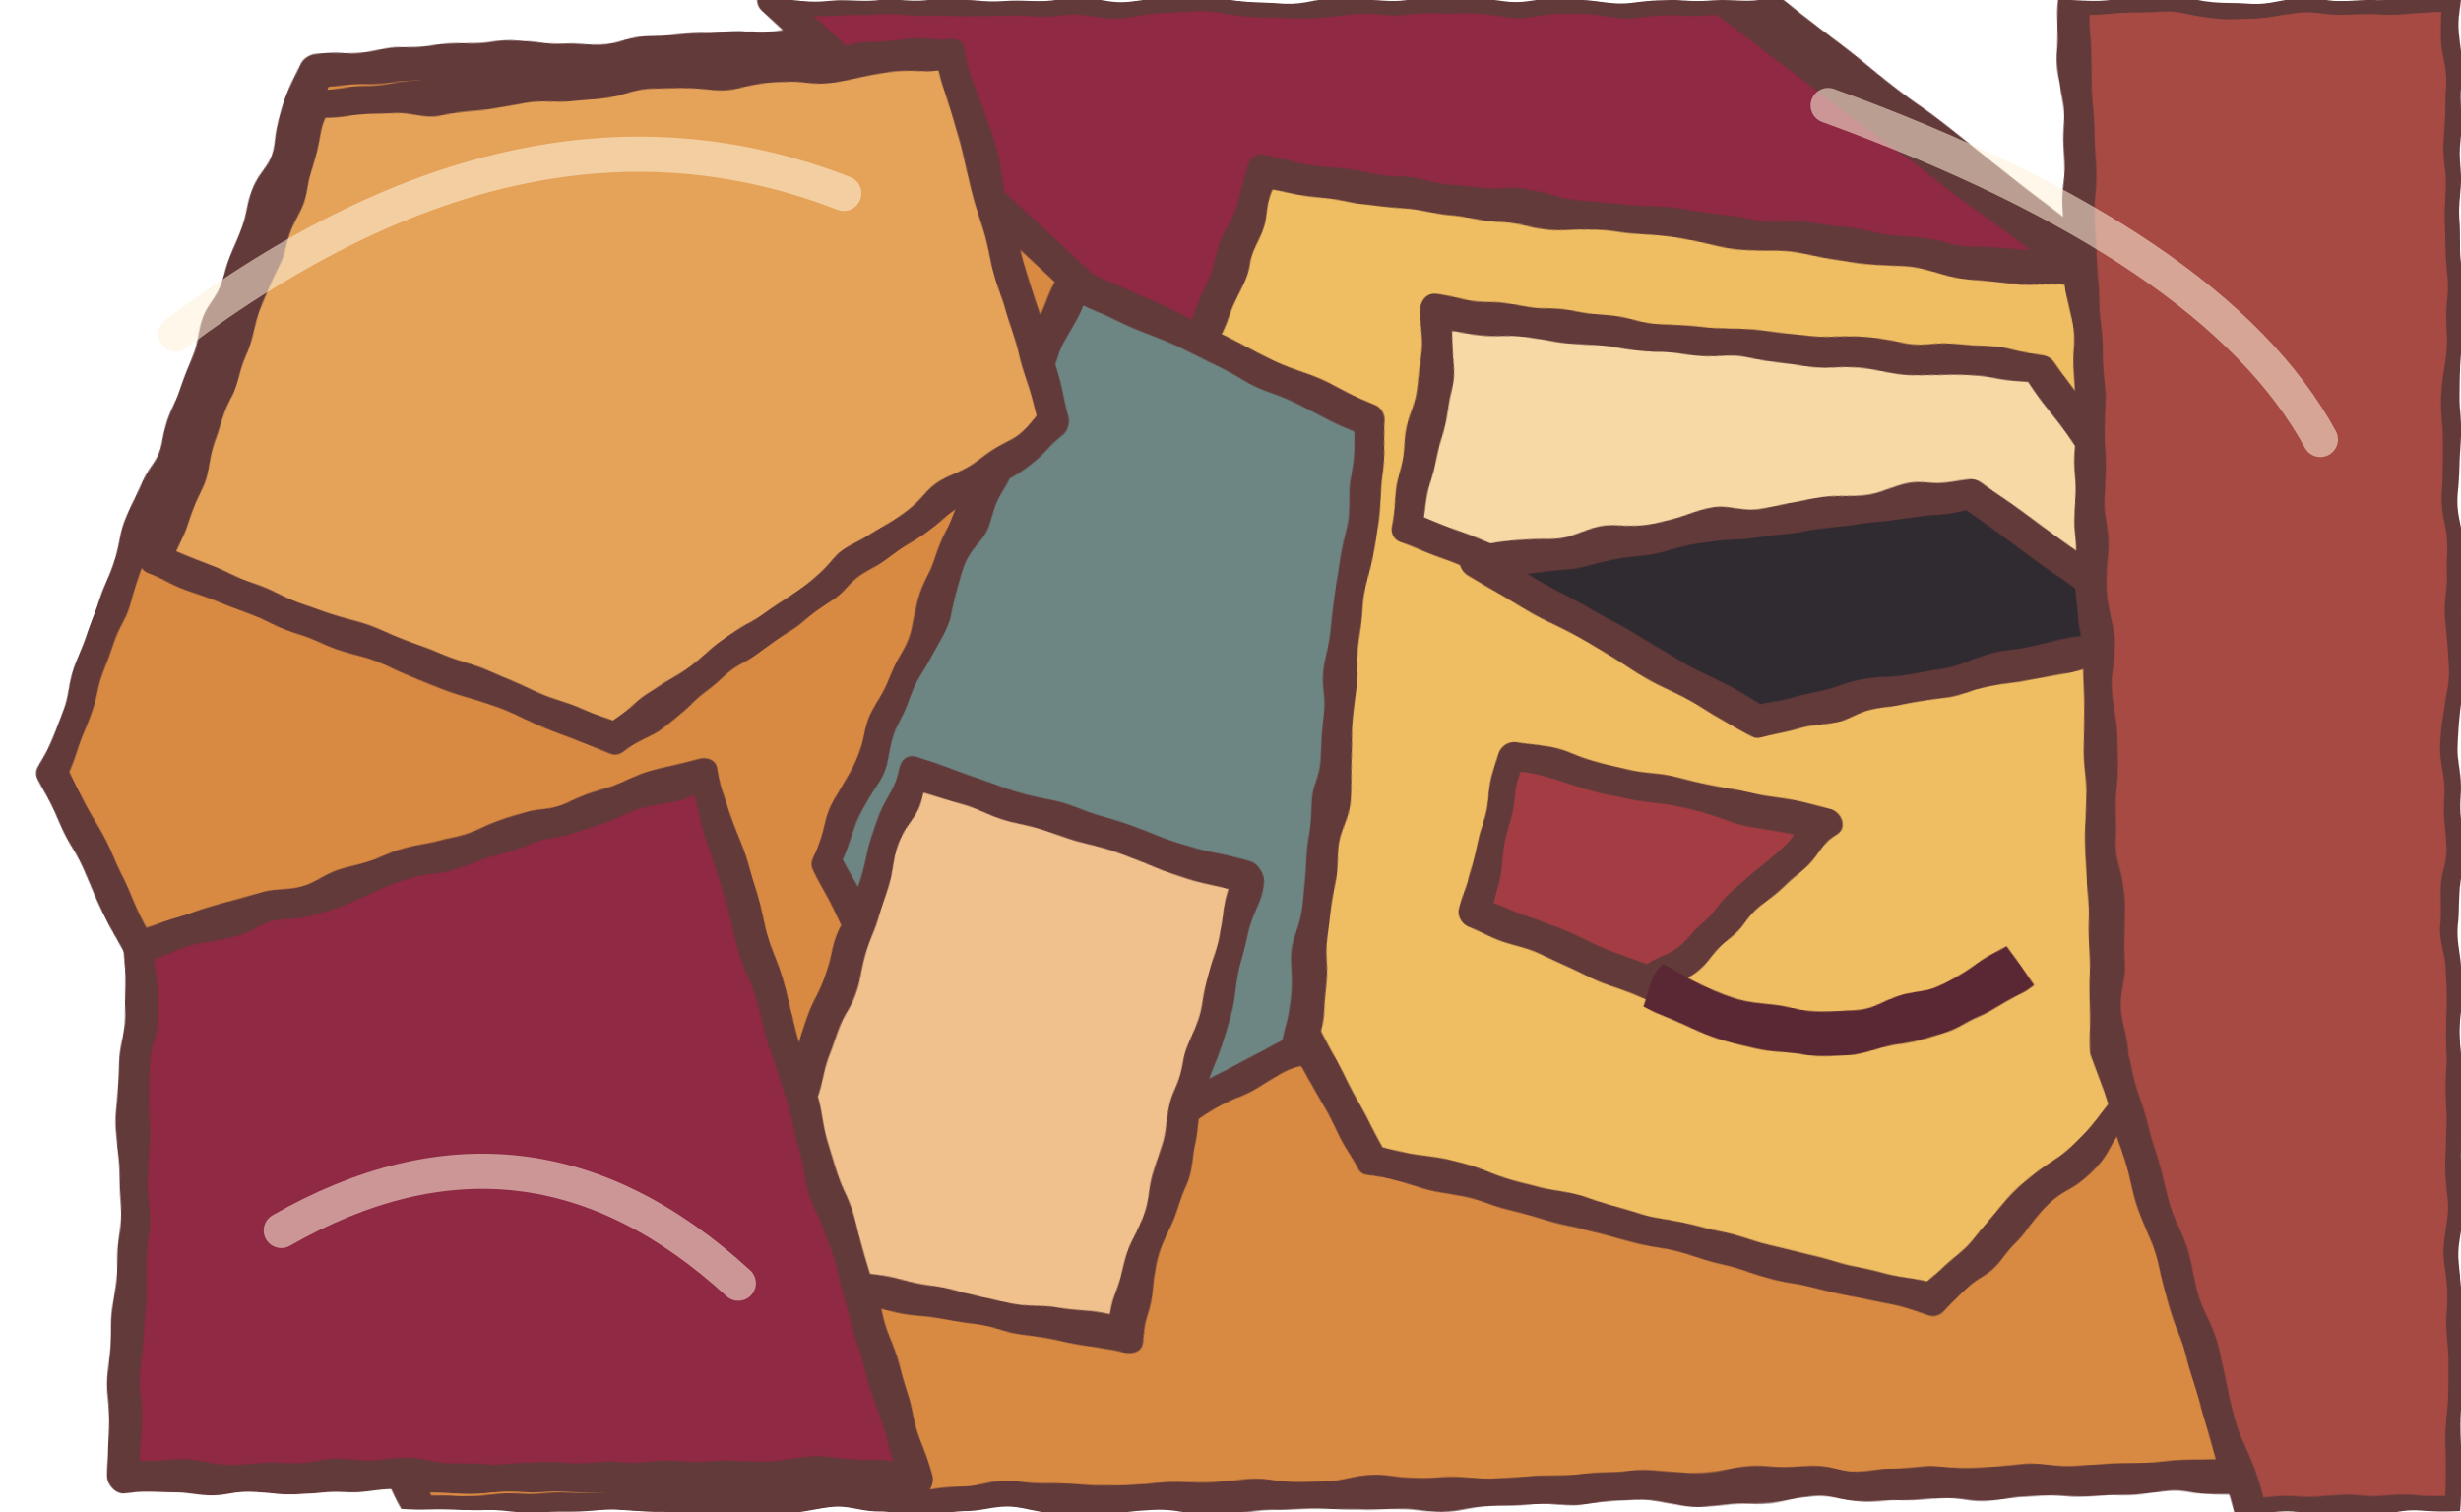
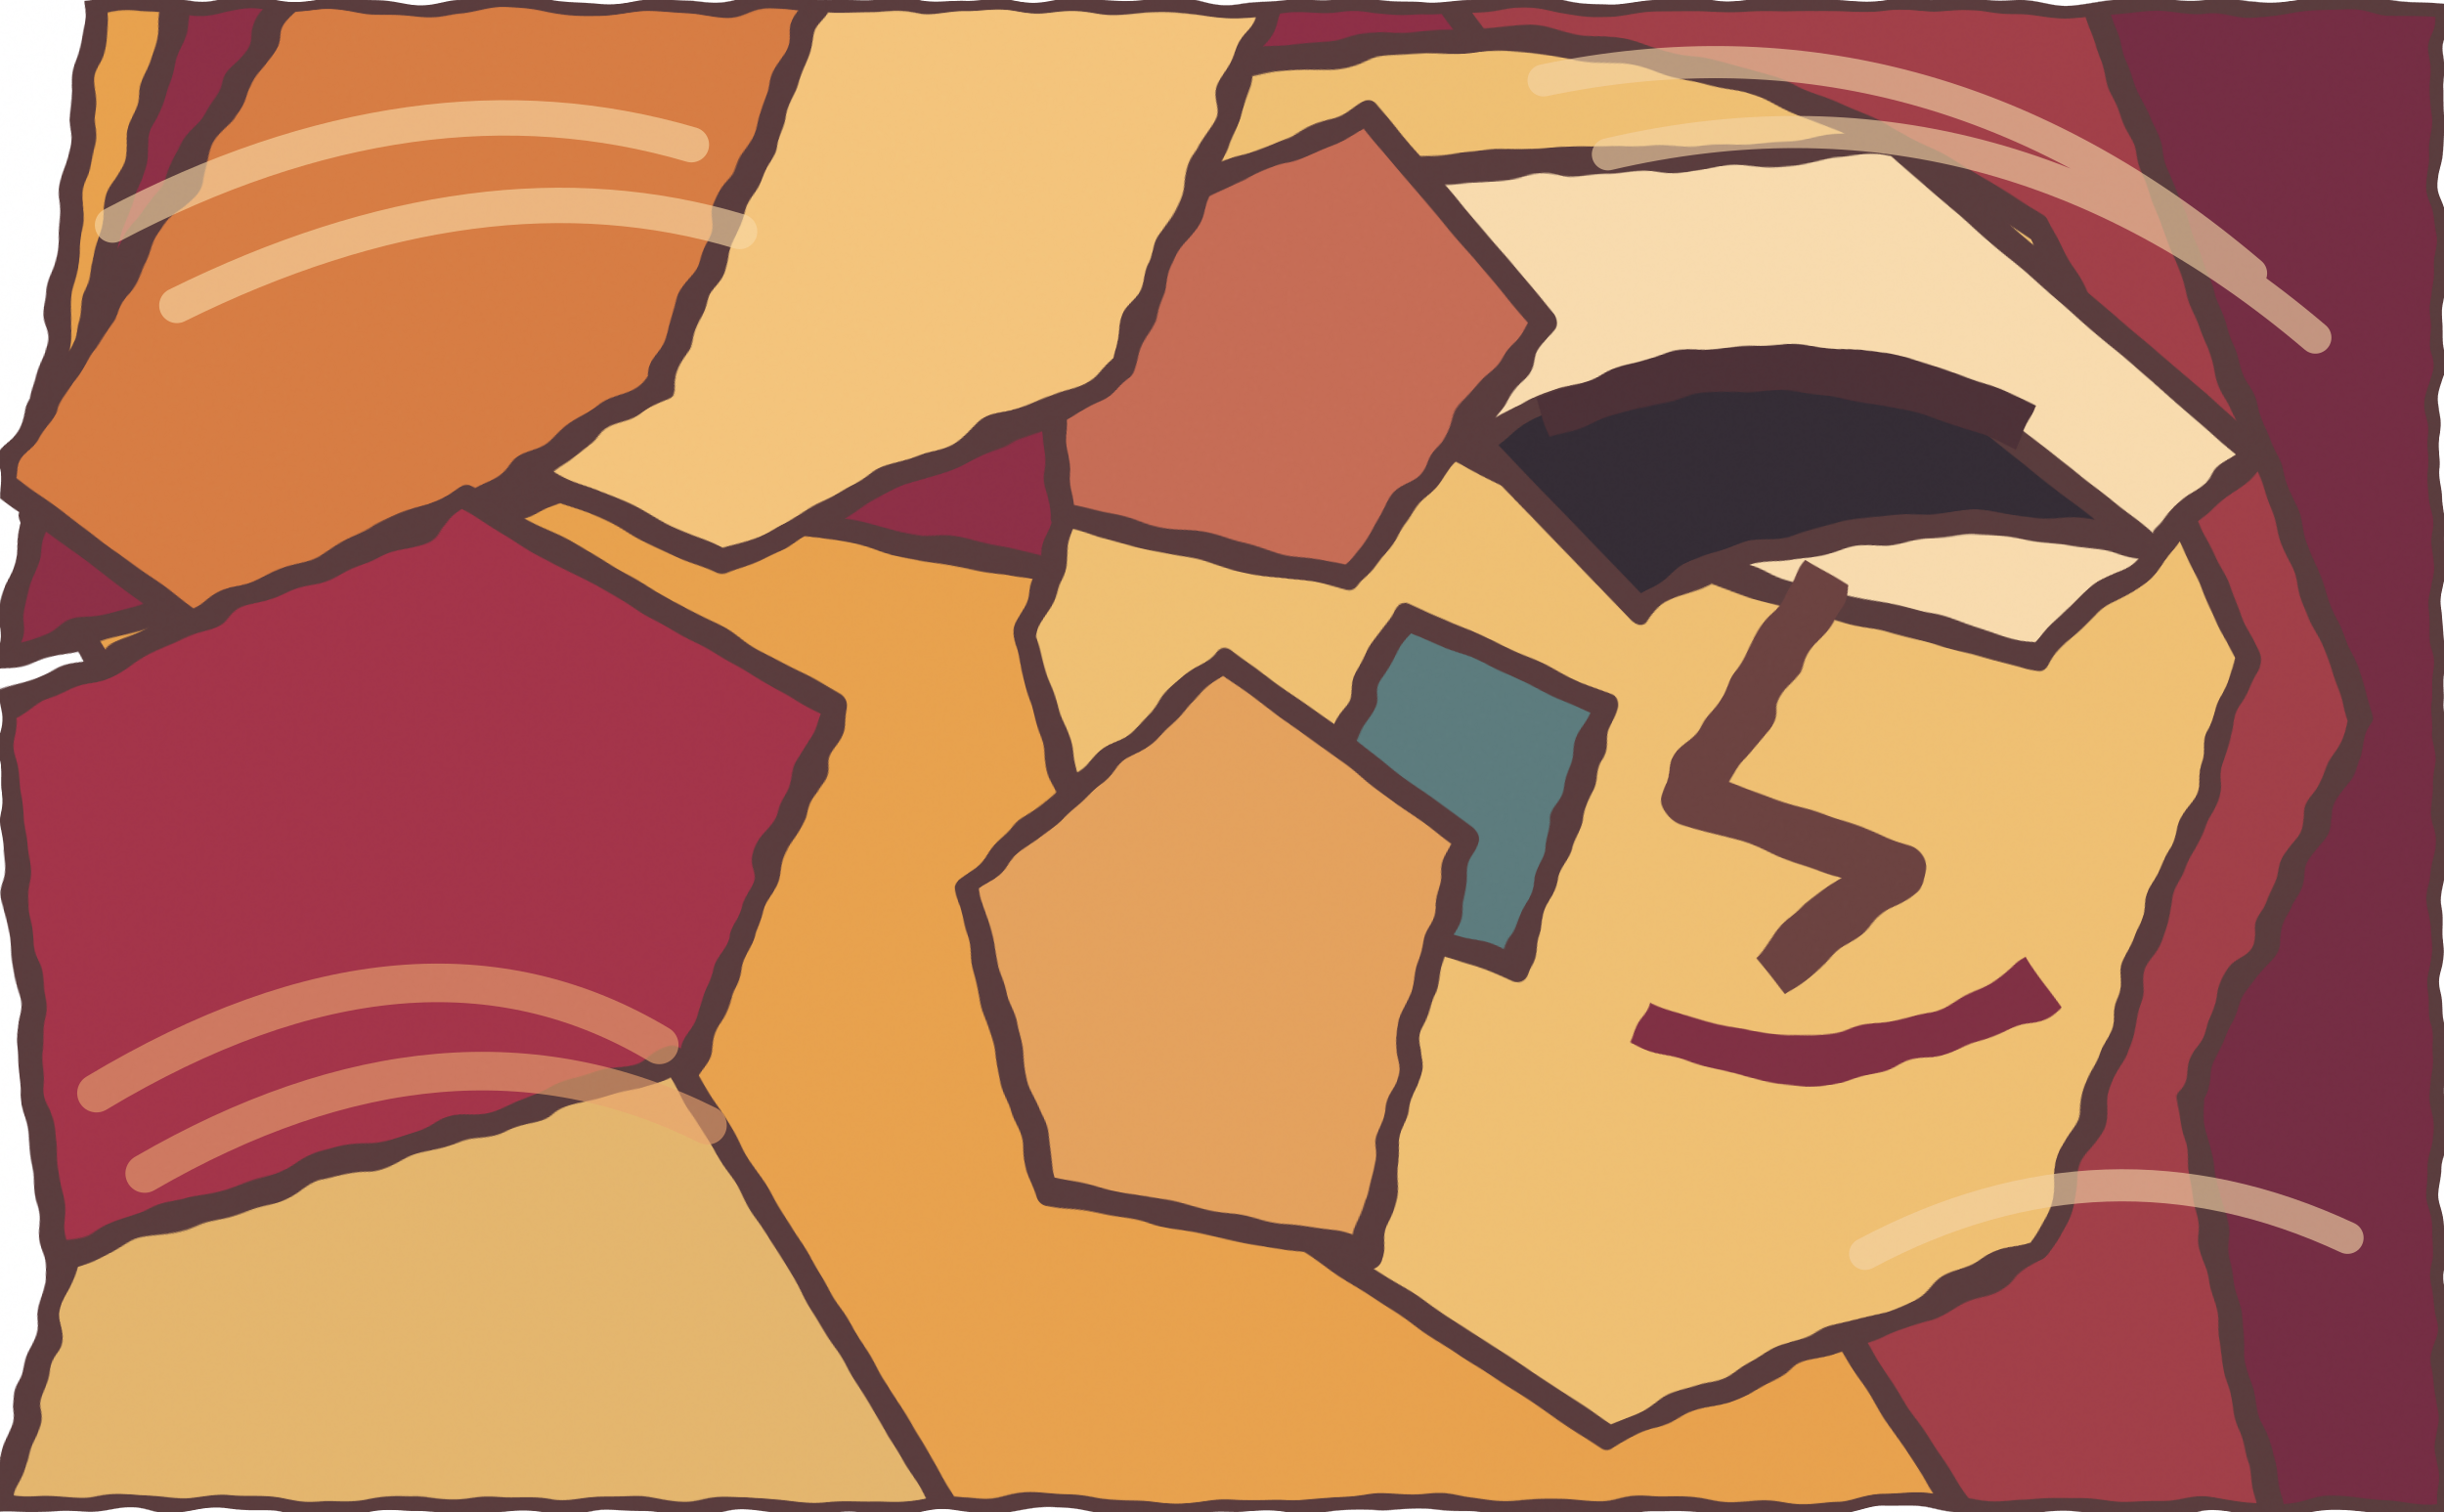
- <svg xmlns="http://www.w3.org/2000/svg" viewBox="0 0 700 430">
+ <svg xmlns="http://www.w3.org/2000/svg" viewBox="0 0 760 470">
  <defs>
    <filter id="paint">
-       <feTurbulence baseFrequency=".04" numOctaves="2" seed="3" type="fractalNoise" result="n" />
-       <feDisplacementMap in="SourceGraphic" in2="n" scale="5" />
+       <feTurbulence type="fractalNoise" baseFrequency=".035 .055" numOctaves="2" seed="9" result="n" />
+       <feDisplacementMap in="SourceGraphic" in2="n" scale="7" />
+     </filter>
+     <filter id="paper">
+       <feTurbulence type="fractalNoise" baseFrequency=".55" numOctaves="2" seed="4" />
+       <feColorMatrix values="1 0 0 0 .2 0 1 0 0 .15 0 0 1 0 .1 0 0 0 .12 0" />
    </filter>
  </defs>
-   <g filter="url(#paint)" stroke="#633a3a" stroke-width="9" stroke-linejoin="round">
-     <path d="M90 20L500 0 680 140 640 420 120 430 15 220Z" fill="#d98a42" />
-     <path d="M220 0L490 0 690 150 520 205 355 125Z" fill="#8f2944" />
-     <path d="M360 50L610 80 670 250 550 370 390 330 310 180Z" fill="#efbd62" />
-     <path d="M410 90L580 105 630 175 500 190 400 150Z" fill="#f7d9a6" />
-     <path d="M420 160L560 140 615 180 500 205Z" fill="#302a31" />
-     <path d="M430 215L520 235 470 280 420 260Z" fill="#a43d43" />
-     <path d="M470 280Q525 310 575 275" fill="none" stroke="#5a2734" stroke-width="13" />
-     <path d="M305 80L390 120 370 300 285 340 235 245Z" fill="#6d8583" />
-     <path d="M260 220L355 250 320 380 210 360Z" fill="#f0c18d" />
-     <path d="M90 30L270 15 300 120 175 210 45 160Z" fill="#e5a35a" />
-     <path d="M40 270L200 220 260 420 35 420Z" fill="#8f2944" />
-     <path d="M590 0L700 0 700 430 640 430 600 300Z" fill="#a64a43" />
+   <g filter="url(#paint)" stroke="#593b3c" stroke-width="8" stroke-linejoin="round">
+     <path d="M30 0H760V470H10L70 300 10 160Z" fill="#e8a14d" />
+     <path d="M55 0H450L560 92 395 190 180 150 0 205Z" fill="#8d2e46" />
+     <path d="M450 0H760V470H610L535 355 625 230 540 125Z" fill="#a13e48" />
+     <path d="M370 25Q510 -15 635 72L700 205 635 390 500 447 360 355 320 200Z" fill="#efbf72" />
+     <path d="M425 54L590 45 700 140 635 205 510 172 420 120Z" fill="#f8dbad" />
+     <path d="M458 136Q530 95 620 132L666 168Q568 152 510 190Z" fill="#332b34" />
+     <path d="M480 130Q555 98 630 133" fill="none" stroke="#4c3036" stroke-width="15" />
+     <path d="M568 178L525 248 590 270 550 303" fill="none" stroke="#6b4240" stroke-width="17" />
+     <path d="M510 318Q570 345 635 305" fill="none" stroke="#7f2f43" stroke-width="14" />
+     <path d="M435 190L500 220 470 300 400 280Z" fill="#5c7b7d" />
+     <path d="M380 205L455 260 425 390 325 370 300 275Z" fill="#e4a15d" />
+     <path d="M320 80L425 35 480 100 420 180 330 160Z" fill="#c66c55" />
+     <path d="M245 0L395 0 350 115 225 175 115 125Z" fill="#f4c47b" />
+     <path d="M90 0L255 0 205 120 75 205 0 150Z" fill="#d77c43" />
+     <path d="M0 220L145 155 260 220 205 355 20 420Z" fill="#a33349" />
+     <path d="M20 390L210 330 295 470H0Z" fill="#e4b56d" />
+     <path d="M650 0H760V470H705L680 340 735 225Z" fill="#742c43" />
  </g>
-   <g fill="none" stroke="#fff0d9" stroke-width="10" opacity=".55" stroke-linecap="round">
-     <path d="M50 95Q150 20 240 55" />
-     <path d="M520 30Q630 70 660 125" />
-     <path d="M80 350Q150 310 210 365" />
+   <g fill="none" stroke-linecap="round" opacity=".62">
+     <path d="M35 70Q130 20 215 45M55 95Q150 48 230 72" stroke="#f9d9a4" stroke-width="11" />
+     <path d="M480 25Q600 0 700 85M500 48Q620 20 720 105" stroke="#f4d3a5" stroke-width="10" />
+     <path d="M30 340Q130 280 205 325M45 365Q140 310 220 350" stroke="#e9a36d" stroke-width="12" />
+     <path d="M580 390Q655 350 730 385" stroke="#f4d4a7" stroke-width="10" />
  </g>
+   <rect width="760" height="470" filter="url(#paper)" opacity=".14" />
</svg>
